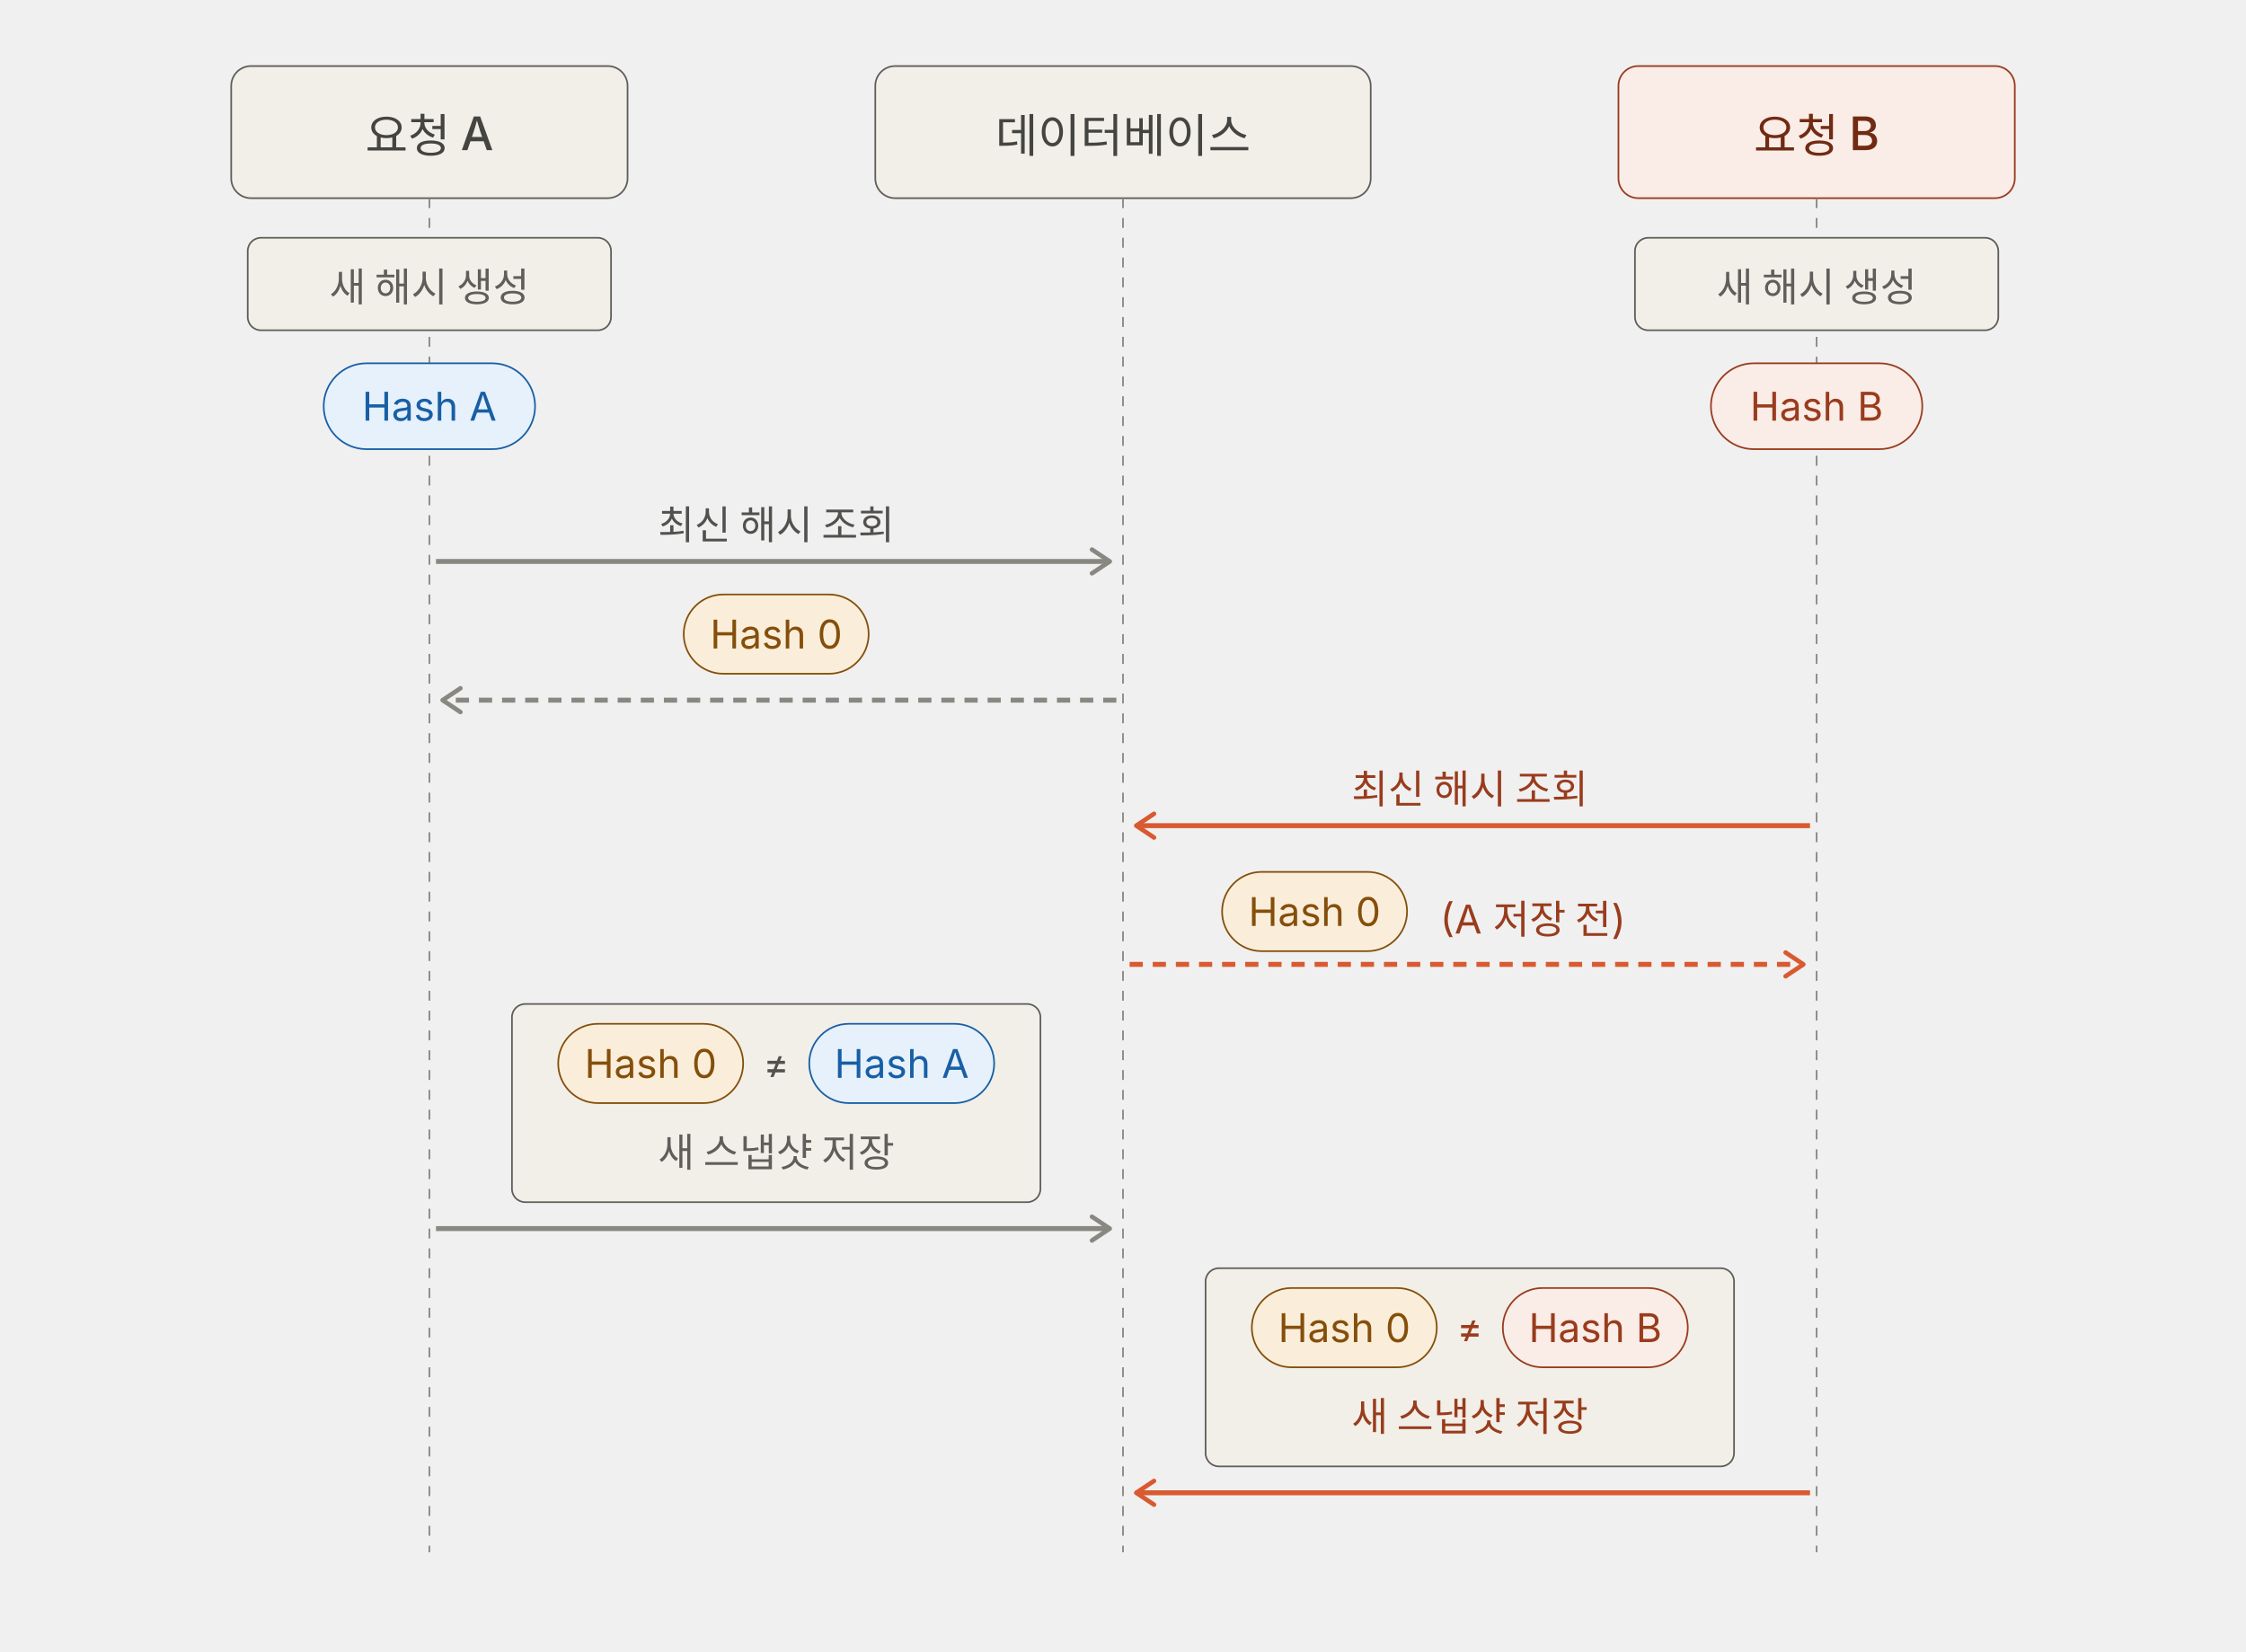
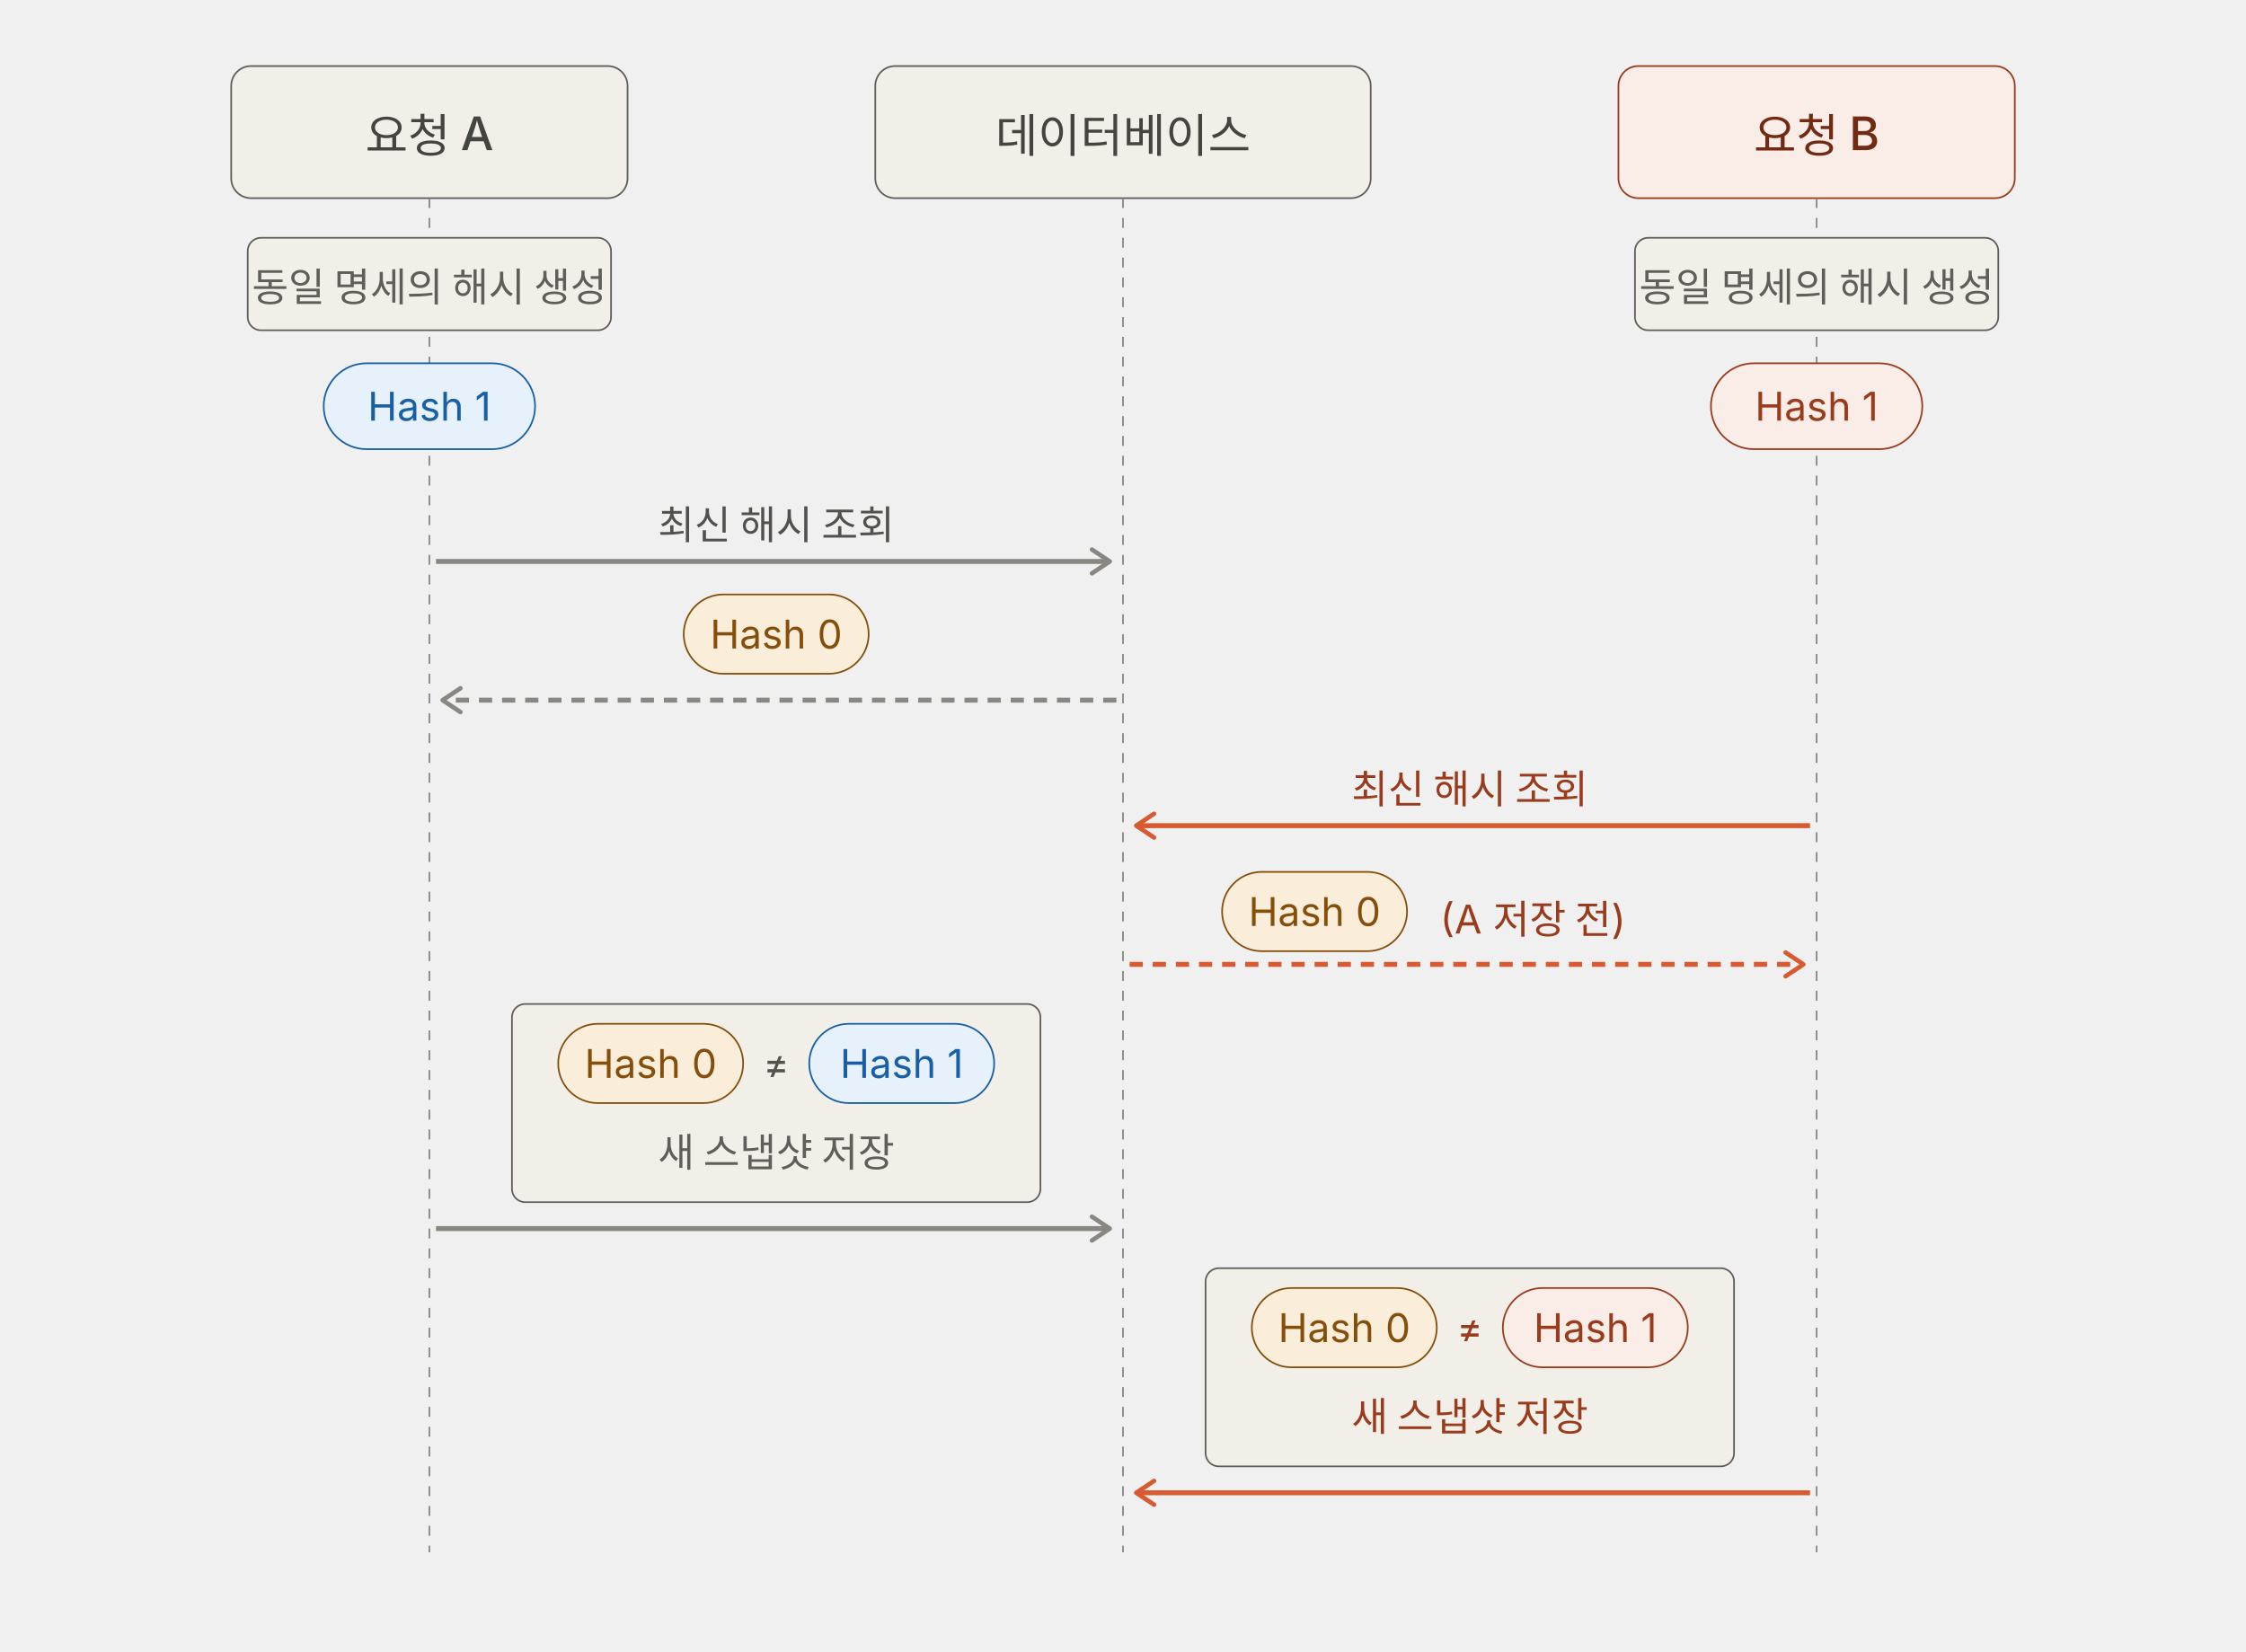
<svg xmlns="http://www.w3.org/2000/svg" width="100%" viewBox="0 0 680 500" role="img" style="">
  <defs>
    <marker id="arrow" viewBox="0 0 10 10" refX="8" refY="5" markerWidth="6" markerHeight="6" orient="auto-start-reverse">
      <path d="M2 1L8 5L2 9" fill="none" stroke="context-stroke" stroke-width="1.5" stroke-linecap="round" stroke-linejoin="round" />
    </marker>
    <mask id="imagine-text-gaps-aha4ku" maskUnits="userSpaceOnUse">
      <rect x="0" y="0" width="680" height="500" fill="white" />
      <rect x="106.443" y="29.111" width="47.797" height="21.778" fill="black" rx="2" />
      <rect x="297.354" y="29.111" width="85.733" height="21.778" fill="black" rx="2" />
      <rect x="527.033" y="29.111" width="46.686" height="21.778" fill="black" rx="2" />
      <rect x="95.878" y="76.222" width="68.243" height="19.556" fill="black" rx="2" />
      <rect x="515.878" y="76.222" width="68.243" height="19.556" fill="black" rx="2" />
      <rect x="105.931" y="113.222" width="49.297" height="19.556" fill="black" rx="2" />
      <rect x="526.417" y="113.222" width="48.186" height="19.556" fill="black" rx="2" />
      <rect x="195.366" y="148.222" width="79.267" height="19.556" fill="black" rx="2" />
      <rect x="211.729" y="182.222" width="47.075" height="19.556" fill="black" rx="2" />
      <rect x="405.366" y="228.222" width="79.267" height="19.556" fill="black" rx="2" />
      <rect x="374.729" y="266.222" width="47.075" height="19.556" fill="black" rx="2" />
      <rect x="432" y="266.222" width="64.701" height="19.556" fill="black" rx="2" />
      <rect x="195.366" y="338.222" width="79.343" height="19.556" fill="black" rx="2" />
      <rect x="173.729" y="312.222" width="47.075" height="19.556" fill="black" rx="2" />
      <rect x="227.163" y="312.222" width="15.778" height="19.556" fill="black" rx="2" />
      <rect x="248.931" y="312.222" width="49.297" height="19.556" fill="black" rx="2" />
      <rect x="405.366" y="418.222" width="79.343" height="19.556" fill="black" rx="2" />
      <rect x="383.729" y="392.222" width="47.075" height="19.556" fill="black" rx="2" />
      <rect x="437.163" y="392.222" width="15.778" height="19.556" fill="black" rx="2" />
      <rect x="459.417" y="392.222" width="48.186" height="19.556" fill="black" rx="2" />
    </mask>
  </defs>
  <g style="fill:rgb(0, 0, 0);stroke:none;color:rgb(11, 11, 11);stroke-width:1px;stroke-linecap:butt;stroke-linejoin:miter;opacity:1;font-family:anthropic-sans, -apple-system, BlinkMacSystemFont, &quot;Segoe UI&quot;, sans-serif;font-size:16px;font-weight:400;text-anchor:start;dominant-baseline:auto">
    <rect x="70" y="20" width="120" height="40" rx="6" stroke-width="0.5" style="fill:rgb(241, 239, 232);stroke:rgb(95, 94, 90);color:rgb(11, 11, 11);stroke-width:0.5px;stroke-linecap:butt;stroke-linejoin:miter;opacity:1;font-family:anthropic-sans, -apple-system, BlinkMacSystemFont, &quot;Segoe UI&quot;, sans-serif;font-size:16px;font-weight:400;text-anchor:start;dominant-baseline:auto" />
    <text x="130" y="40" text-anchor="middle" dominant-baseline="central" style="fill:rgb(68, 68, 65);stroke:none;color:rgb(11, 11, 11);stroke-width:1px;stroke-linecap:butt;stroke-linejoin:miter;opacity:1;font-family:anthropic-sans, -apple-system, BlinkMacSystemFont, &quot;Segoe UI&quot;, sans-serif;font-size:14px;font-weight:500;text-anchor:middle;dominant-baseline:central">요청 A</text>
  </g>
  <g style="fill:rgb(0, 0, 0);stroke:none;color:rgb(11, 11, 11);stroke-width:1px;stroke-linecap:butt;stroke-linejoin:miter;opacity:1;font-family:anthropic-sans, -apple-system, BlinkMacSystemFont, &quot;Segoe UI&quot;, sans-serif;font-size:16px;font-weight:400;text-anchor:start;dominant-baseline:auto">
    <rect x="265" y="20" width="150" height="40" rx="6" stroke-width="0.5" style="fill:rgb(241, 239, 232);stroke:rgb(95, 94, 90);color:rgb(11, 11, 11);stroke-width:0.5px;stroke-linecap:butt;stroke-linejoin:miter;opacity:1;font-family:anthropic-sans, -apple-system, BlinkMacSystemFont, &quot;Segoe UI&quot;, sans-serif;font-size:16px;font-weight:400;text-anchor:start;dominant-baseline:auto" />
    <text x="340" y="40" text-anchor="middle" dominant-baseline="central" style="fill:rgb(68, 68, 65);stroke:none;color:rgb(11, 11, 11);stroke-width:1px;stroke-linecap:butt;stroke-linejoin:miter;opacity:1;font-family:anthropic-sans, -apple-system, BlinkMacSystemFont, &quot;Segoe UI&quot;, sans-serif;font-size:14px;font-weight:500;text-anchor:middle;dominant-baseline:central">데이터베이스</text>
  </g>
  <g style="fill:rgb(0, 0, 0);stroke:none;color:rgb(11, 11, 11);stroke-width:1px;stroke-linecap:butt;stroke-linejoin:miter;opacity:1;font-family:anthropic-sans, -apple-system, BlinkMacSystemFont, &quot;Segoe UI&quot;, sans-serif;font-size:16px;font-weight:400;text-anchor:start;dominant-baseline:auto">
    <rect x="490" y="20" width="120" height="40" rx="6" stroke-width="0.5" style="fill:rgb(250, 236, 231);stroke:rgb(153, 60, 29);color:rgb(11, 11, 11);stroke-width:0.5px;stroke-linecap:butt;stroke-linejoin:miter;opacity:1;font-family:anthropic-sans, -apple-system, BlinkMacSystemFont, &quot;Segoe UI&quot;, sans-serif;font-size:16px;font-weight:400;text-anchor:start;dominant-baseline:auto" />
    <text x="550" y="40" text-anchor="middle" dominant-baseline="central" style="fill:rgb(113, 43, 19);stroke:none;color:rgb(11, 11, 11);stroke-width:1px;stroke-linecap:butt;stroke-linejoin:miter;opacity:1;font-family:anthropic-sans, -apple-system, BlinkMacSystemFont, &quot;Segoe UI&quot;, sans-serif;font-size:14px;font-weight:500;text-anchor:middle;dominant-baseline:central">요청 B</text>
  </g>
  <line x1="130" y1="60" x2="130" y2="470" stroke="#888780" stroke-width="0.5" stroke-dasharray="3 3" mask="url(#imagine-text-gaps-aha4ku)" style="fill:rgb(0, 0, 0);stroke:rgb(136, 135, 128);color:rgb(11, 11, 11);stroke-width:0.5px;stroke-dasharray:3px, 3px;stroke-linecap:butt;stroke-linejoin:miter;opacity:1;font-family:anthropic-sans, -apple-system, BlinkMacSystemFont, &quot;Segoe UI&quot;, sans-serif;font-size:16px;font-weight:400;text-anchor:start;dominant-baseline:auto" />
  <line x1="340" y1="60" x2="340" y2="470" stroke="#888780" stroke-width="0.5" stroke-dasharray="3 3" style="fill:rgb(0, 0, 0);stroke:rgb(136, 135, 128);color:rgb(11, 11, 11);stroke-width:0.5px;stroke-dasharray:3px, 3px;stroke-linecap:butt;stroke-linejoin:miter;opacity:1;font-family:anthropic-sans, -apple-system, BlinkMacSystemFont, &quot;Segoe UI&quot;, sans-serif;font-size:16px;font-weight:400;text-anchor:start;dominant-baseline:auto" />
  <line x1="550" y1="60" x2="550" y2="470" stroke="#888780" stroke-width="0.5" stroke-dasharray="3 3" mask="url(#imagine-text-gaps-aha4ku)" style="fill:rgb(0, 0, 0);stroke:rgb(136, 135, 128);color:rgb(11, 11, 11);stroke-width:0.5px;stroke-dasharray:3px, 3px;stroke-linecap:butt;stroke-linejoin:miter;opacity:1;font-family:anthropic-sans, -apple-system, BlinkMacSystemFont, &quot;Segoe UI&quot;, sans-serif;font-size:16px;font-weight:400;text-anchor:start;dominant-baseline:auto" />
  <g style="fill:rgb(0, 0, 0);stroke:none;color:rgb(11, 11, 11);stroke-width:1px;stroke-linecap:butt;stroke-linejoin:miter;opacity:1;font-family:anthropic-sans, -apple-system, BlinkMacSystemFont, &quot;Segoe UI&quot;, sans-serif;font-size:16px;font-weight:400;text-anchor:start;dominant-baseline:auto">
    <rect x="75" y="72" width="110" height="28" rx="4" stroke-width="0.5" style="fill:rgb(241, 239, 232);stroke:rgb(95, 94, 90);color:rgb(11, 11, 11);stroke-width:0.5px;stroke-linecap:butt;stroke-linejoin:miter;opacity:1;font-family:anthropic-sans, -apple-system, BlinkMacSystemFont, &quot;Segoe UI&quot;, sans-serif;font-size:16px;font-weight:400;text-anchor:start;dominant-baseline:auto" />
-     <text x="130" y="86" text-anchor="middle" dominant-baseline="central" style="fill:rgb(95, 94, 90);stroke:none;color:rgb(11, 11, 11);stroke-width:1px;stroke-linecap:butt;stroke-linejoin:miter;opacity:1;font-family:anthropic-sans, -apple-system, BlinkMacSystemFont, &quot;Segoe UI&quot;, sans-serif;font-size:12px;font-weight:400;text-anchor:middle;dominant-baseline:central">새 해시 생성</text>
+     <text x="130" y="86" text-anchor="middle" dominant-baseline="central" style="fill:rgb(95, 94, 90);stroke:none;color:rgb(11, 11, 11);stroke-width:1px;stroke-linecap:butt;stroke-linejoin:miter;opacity:1;font-family:anthropic-sans, -apple-system, BlinkMacSystemFont, &quot;Segoe UI&quot;, sans-serif;font-size:12px;font-weight:400;text-anchor:middle;dominant-baseline:central">동일 명세의 해시 생성</text>
  </g>
  <g style="fill:rgb(0, 0, 0);stroke:none;color:rgb(11, 11, 11);stroke-width:1px;stroke-linecap:butt;stroke-linejoin:miter;opacity:1;font-family:anthropic-sans, -apple-system, BlinkMacSystemFont, &quot;Segoe UI&quot;, sans-serif;font-size:16px;font-weight:400;text-anchor:start;dominant-baseline:auto">
    <rect x="495" y="72" width="110" height="28" rx="4" stroke-width="0.5" style="fill:rgb(241, 239, 232);stroke:rgb(95, 94, 90);color:rgb(11, 11, 11);stroke-width:0.5px;stroke-linecap:butt;stroke-linejoin:miter;opacity:1;font-family:anthropic-sans, -apple-system, BlinkMacSystemFont, &quot;Segoe UI&quot;, sans-serif;font-size:16px;font-weight:400;text-anchor:start;dominant-baseline:auto" />
-     <text x="550" y="86" text-anchor="middle" dominant-baseline="central" style="fill:rgb(95, 94, 90);stroke:none;color:rgb(11, 11, 11);stroke-width:1px;stroke-linecap:butt;stroke-linejoin:miter;opacity:1;font-family:anthropic-sans, -apple-system, BlinkMacSystemFont, &quot;Segoe UI&quot;, sans-serif;font-size:12px;font-weight:400;text-anchor:middle;dominant-baseline:central">새 해시 생성</text>
+     <text x="550" y="86" text-anchor="middle" dominant-baseline="central" style="fill:rgb(95, 94, 90);stroke:none;color:rgb(11, 11, 11);stroke-width:1px;stroke-linecap:butt;stroke-linejoin:miter;opacity:1;font-family:anthropic-sans, -apple-system, BlinkMacSystemFont, &quot;Segoe UI&quot;, sans-serif;font-size:12px;font-weight:400;text-anchor:middle;dominant-baseline:central">동일 명세의 해시 생성</text>
  </g>
  <g style="fill:rgb(0, 0, 0);stroke:none;color:rgb(11, 11, 11);stroke-width:1px;stroke-linecap:butt;stroke-linejoin:miter;opacity:1;font-family:anthropic-sans, -apple-system, BlinkMacSystemFont, &quot;Segoe UI&quot;, sans-serif;font-size:16px;font-weight:400;text-anchor:start;dominant-baseline:auto">
    <rect x="98" y="110" width="64" height="26" rx="13" stroke-width="0.5" style="fill:rgb(230, 241, 251);stroke:rgb(24, 95, 165);color:rgb(11, 11, 11);stroke-width:0.5px;stroke-linecap:butt;stroke-linejoin:miter;opacity:1;font-family:anthropic-sans, -apple-system, BlinkMacSystemFont, &quot;Segoe UI&quot;, sans-serif;font-size:16px;font-weight:400;text-anchor:start;dominant-baseline:auto" />
-     <text x="130" y="123" text-anchor="middle" dominant-baseline="central" style="fill:rgb(24, 95, 165);stroke:none;color:rgb(11, 11, 11);stroke-width:1px;stroke-linecap:butt;stroke-linejoin:miter;opacity:1;font-family:anthropic-sans, -apple-system, BlinkMacSystemFont, &quot;Segoe UI&quot;, sans-serif;font-size:12px;font-weight:400;text-anchor:middle;dominant-baseline:central">Hash A</text>
+     <text x="130" y="123" text-anchor="middle" dominant-baseline="central" style="fill:rgb(24, 95, 165);stroke:none;color:rgb(11, 11, 11);stroke-width:1px;stroke-linecap:butt;stroke-linejoin:miter;opacity:1;font-family:anthropic-sans, -apple-system, BlinkMacSystemFont, &quot;Segoe UI&quot;, sans-serif;font-size:12px;font-weight:400;text-anchor:middle;dominant-baseline:central">Hash 1</text>
  </g>
  <g style="fill:rgb(0, 0, 0);stroke:none;color:rgb(11, 11, 11);stroke-width:1px;stroke-linecap:butt;stroke-linejoin:miter;opacity:1;font-family:anthropic-sans, -apple-system, BlinkMacSystemFont, &quot;Segoe UI&quot;, sans-serif;font-size:16px;font-weight:400;text-anchor:start;dominant-baseline:auto">
    <rect x="518" y="110" width="64" height="26" rx="13" stroke-width="0.5" style="fill:rgb(250, 236, 231);stroke:rgb(153, 60, 29);color:rgb(11, 11, 11);stroke-width:0.5px;stroke-linecap:butt;stroke-linejoin:miter;opacity:1;font-family:anthropic-sans, -apple-system, BlinkMacSystemFont, &quot;Segoe UI&quot;, sans-serif;font-size:16px;font-weight:400;text-anchor:start;dominant-baseline:auto" />
-     <text x="550" y="123" text-anchor="middle" dominant-baseline="central" style="fill:rgb(153, 60, 29);stroke:none;color:rgb(11, 11, 11);stroke-width:1px;stroke-linecap:butt;stroke-linejoin:miter;opacity:1;font-family:anthropic-sans, -apple-system, BlinkMacSystemFont, &quot;Segoe UI&quot;, sans-serif;font-size:12px;font-weight:400;text-anchor:middle;dominant-baseline:central">Hash B</text>
+     <text x="550" y="123" text-anchor="middle" dominant-baseline="central" style="fill:rgb(153, 60, 29);stroke:none;color:rgb(11, 11, 11);stroke-width:1px;stroke-linecap:butt;stroke-linejoin:miter;opacity:1;font-family:anthropic-sans, -apple-system, BlinkMacSystemFont, &quot;Segoe UI&quot;, sans-serif;font-size:12px;font-weight:400;text-anchor:middle;dominant-baseline:central">Hash 1</text>
  </g>
  <text x="235" y="158" text-anchor="middle" dominant-baseline="central" style="fill:rgb(82, 81, 78);stroke:none;color:rgb(11, 11, 11);stroke-width:1px;stroke-linecap:butt;stroke-linejoin:miter;opacity:1;font-family:anthropic-sans, -apple-system, BlinkMacSystemFont, &quot;Segoe UI&quot;, sans-serif;font-size:12px;font-weight:400;text-anchor:middle;dominant-baseline:central">최신 해시 조회</text>
  <line x1="132" y1="170" x2="336" y2="170" marker-end="url(#arrow)" style="fill:none;stroke:rgb(137, 135, 129);color:rgb(11, 11, 11);stroke-width:1.5px;stroke-linecap:butt;stroke-linejoin:miter;opacity:1;font-family:anthropic-sans, -apple-system, BlinkMacSystemFont, &quot;Segoe UI&quot;, sans-serif;font-size:16px;font-weight:400;text-anchor:start;dominant-baseline:auto" />
  <g style="fill:rgb(0, 0, 0);stroke:none;color:rgb(11, 11, 11);stroke-width:1px;stroke-linecap:butt;stroke-linejoin:miter;opacity:1;font-family:anthropic-sans, -apple-system, BlinkMacSystemFont, &quot;Segoe UI&quot;, sans-serif;font-size:16px;font-weight:400;text-anchor:start;dominant-baseline:auto">
    <rect x="207" y="180" width="56" height="24" rx="12" stroke-width="0.5" style="fill:rgb(250, 238, 218);stroke:rgb(133, 79, 11);color:rgb(11, 11, 11);stroke-width:0.5px;stroke-linecap:butt;stroke-linejoin:miter;opacity:1;font-family:anthropic-sans, -apple-system, BlinkMacSystemFont, &quot;Segoe UI&quot;, sans-serif;font-size:16px;font-weight:400;text-anchor:start;dominant-baseline:auto" />
    <text x="235" y="192" text-anchor="middle" dominant-baseline="central" style="fill:rgb(133, 79, 11);stroke:none;color:rgb(11, 11, 11);stroke-width:1px;stroke-linecap:butt;stroke-linejoin:miter;opacity:1;font-family:anthropic-sans, -apple-system, BlinkMacSystemFont, &quot;Segoe UI&quot;, sans-serif;font-size:12px;font-weight:400;text-anchor:middle;dominant-baseline:central">Hash 0</text>
  </g>
  <line x1="338" y1="212" x2="134" y2="212" stroke-dasharray="4 3" marker-end="url(#arrow)" style="fill:none;stroke:rgb(137, 135, 129);color:rgb(11, 11, 11);stroke-width:1.5px;stroke-dasharray:4px, 3px;stroke-linecap:butt;stroke-linejoin:miter;opacity:1;font-family:anthropic-sans, -apple-system, BlinkMacSystemFont, &quot;Segoe UI&quot;, sans-serif;font-size:16px;font-weight:400;text-anchor:start;dominant-baseline:auto" />
  <g style="fill:rgb(0, 0, 0);stroke:none;color:rgb(11, 11, 11);stroke-width:1px;stroke-linecap:butt;stroke-linejoin:miter;opacity:1;font-family:anthropic-sans, -apple-system, BlinkMacSystemFont, &quot;Segoe UI&quot;, sans-serif;font-size:16px;font-weight:400;text-anchor:start;dominant-baseline:auto">
    <text x="445" y="238" text-anchor="middle" dominant-baseline="central" style="fill:rgb(153, 60, 29);stroke:none;color:rgb(11, 11, 11);stroke-width:1px;stroke-linecap:butt;stroke-linejoin:miter;opacity:1;font-family:anthropic-sans, -apple-system, BlinkMacSystemFont, &quot;Segoe UI&quot;, sans-serif;font-size:12px;font-weight:400;text-anchor:middle;dominant-baseline:central">최신 해시 조회</text>
  </g>
  <line x1="548" y1="250" x2="344" y2="250" stroke="#D85A30" stroke-width="1.5" fill="none" marker-end="url(#arrow)" style="fill:none;stroke:rgb(216, 90, 48);color:rgb(11, 11, 11);stroke-width:1.5px;stroke-linecap:butt;stroke-linejoin:miter;opacity:1;font-family:anthropic-sans, -apple-system, BlinkMacSystemFont, &quot;Segoe UI&quot;, sans-serif;font-size:16px;font-weight:400;text-anchor:start;dominant-baseline:auto" />
  <g style="fill:rgb(0, 0, 0);stroke:none;color:rgb(11, 11, 11);stroke-width:1px;stroke-linecap:butt;stroke-linejoin:miter;opacity:1;font-family:anthropic-sans, -apple-system, BlinkMacSystemFont, &quot;Segoe UI&quot;, sans-serif;font-size:16px;font-weight:400;text-anchor:start;dominant-baseline:auto">
    <rect x="370" y="264" width="56" height="24" rx="12" stroke-width="0.5" style="fill:rgb(250, 238, 218);stroke:rgb(133, 79, 11);color:rgb(11, 11, 11);stroke-width:0.5px;stroke-linecap:butt;stroke-linejoin:miter;opacity:1;font-family:anthropic-sans, -apple-system, BlinkMacSystemFont, &quot;Segoe UI&quot;, sans-serif;font-size:16px;font-weight:400;text-anchor:start;dominant-baseline:auto" />
    <text x="398" y="276" text-anchor="middle" dominant-baseline="central" style="fill:rgb(133, 79, 11);stroke:none;color:rgb(11, 11, 11);stroke-width:1px;stroke-linecap:butt;stroke-linejoin:miter;opacity:1;font-family:anthropic-sans, -apple-system, BlinkMacSystemFont, &quot;Segoe UI&quot;, sans-serif;font-size:12px;font-weight:400;text-anchor:middle;dominant-baseline:central">Hash 0</text>
  </g>
  <g style="fill:rgb(0, 0, 0);stroke:none;color:rgb(11, 11, 11);stroke-width:1px;stroke-linecap:butt;stroke-linejoin:miter;opacity:1;font-family:anthropic-sans, -apple-system, BlinkMacSystemFont, &quot;Segoe UI&quot;, sans-serif;font-size:16px;font-weight:400;text-anchor:start;dominant-baseline:auto">
    <text x="436" y="276" dominant-baseline="central" style="fill:rgb(153, 60, 29);stroke:none;color:rgb(11, 11, 11);stroke-width:1px;stroke-linecap:butt;stroke-linejoin:miter;opacity:1;font-family:anthropic-sans, -apple-system, BlinkMacSystemFont, &quot;Segoe UI&quot;, sans-serif;font-size:12px;font-weight:400;text-anchor:start;dominant-baseline:central">(A 저장 전)</text>
  </g>
  <line x1="342" y1="292" x2="546" y2="292" stroke="#D85A30" stroke-width="1.5" stroke-dasharray="4 3" fill="none" marker-end="url(#arrow)" style="fill:none;stroke:rgb(216, 90, 48);color:rgb(11, 11, 11);stroke-width:1.5px;stroke-dasharray:4px, 3px;stroke-linecap:butt;stroke-linejoin:miter;opacity:1;font-family:anthropic-sans, -apple-system, BlinkMacSystemFont, &quot;Segoe UI&quot;, sans-serif;font-size:16px;font-weight:400;text-anchor:start;dominant-baseline:auto" />
  <g style="fill:rgb(0, 0, 0);stroke:none;color:rgb(11, 11, 11);stroke-width:1px;stroke-linecap:butt;stroke-linejoin:miter;opacity:1;font-family:anthropic-sans, -apple-system, BlinkMacSystemFont, &quot;Segoe UI&quot;, sans-serif;font-size:16px;font-weight:400;text-anchor:start;dominant-baseline:auto">
    <rect x="155" y="304" width="160" height="60" rx="4" stroke-width="0.5" style="fill:rgb(241, 239, 232);stroke:rgb(95, 94, 90);color:rgb(11, 11, 11);stroke-width:0.5px;stroke-linecap:butt;stroke-linejoin:miter;opacity:1;font-family:anthropic-sans, -apple-system, BlinkMacSystemFont, &quot;Segoe UI&quot;, sans-serif;font-size:16px;font-weight:400;text-anchor:start;dominant-baseline:auto" />
    <text x="235" y="348" text-anchor="middle" dominant-baseline="central" style="fill:rgb(95, 94, 90);stroke:none;color:rgb(11, 11, 11);stroke-width:1px;stroke-linecap:butt;stroke-linejoin:miter;opacity:1;font-family:anthropic-sans, -apple-system, BlinkMacSystemFont, &quot;Segoe UI&quot;, sans-serif;font-size:12px;font-weight:400;text-anchor:middle;dominant-baseline:central">새 스냅샷 저장</text>
  </g>
  <g style="fill:rgb(0, 0, 0);stroke:none;color:rgb(11, 11, 11);stroke-width:1px;stroke-linecap:butt;stroke-linejoin:miter;opacity:1;font-family:anthropic-sans, -apple-system, BlinkMacSystemFont, &quot;Segoe UI&quot;, sans-serif;font-size:16px;font-weight:400;text-anchor:start;dominant-baseline:auto">
    <rect x="169" y="310" width="56" height="24" rx="12" stroke-width="0.5" style="fill:rgb(250, 238, 218);stroke:rgb(133, 79, 11);color:rgb(11, 11, 11);stroke-width:0.5px;stroke-linecap:butt;stroke-linejoin:miter;opacity:1;font-family:anthropic-sans, -apple-system, BlinkMacSystemFont, &quot;Segoe UI&quot;, sans-serif;font-size:16px;font-weight:400;text-anchor:start;dominant-baseline:auto" />
    <text x="197" y="322" text-anchor="middle" dominant-baseline="central" style="fill:rgb(133, 79, 11);stroke:none;color:rgb(11, 11, 11);stroke-width:1px;stroke-linecap:butt;stroke-linejoin:miter;opacity:1;font-family:anthropic-sans, -apple-system, BlinkMacSystemFont, &quot;Segoe UI&quot;, sans-serif;font-size:12px;font-weight:400;text-anchor:middle;dominant-baseline:central">Hash 0</text>
  </g>
  <text x="235" y="322" text-anchor="middle" dominant-baseline="central" style="fill:rgb(82, 81, 78);stroke:none;color:rgb(11, 11, 11);stroke-width:1px;stroke-linecap:butt;stroke-linejoin:miter;opacity:1;font-family:anthropic-sans, -apple-system, BlinkMacSystemFont, &quot;Segoe UI&quot;, sans-serif;font-size:12px;font-weight:400;text-anchor:middle;dominant-baseline:central">≠</text>
  <g style="fill:rgb(0, 0, 0);stroke:none;color:rgb(11, 11, 11);stroke-width:1px;stroke-linecap:butt;stroke-linejoin:miter;opacity:1;font-family:anthropic-sans, -apple-system, BlinkMacSystemFont, &quot;Segoe UI&quot;, sans-serif;font-size:16px;font-weight:400;text-anchor:start;dominant-baseline:auto">
    <rect x="245" y="310" width="56" height="24" rx="12" stroke-width="0.5" style="fill:rgb(230, 241, 251);stroke:rgb(24, 95, 165);color:rgb(11, 11, 11);stroke-width:0.5px;stroke-linecap:butt;stroke-linejoin:miter;opacity:1;font-family:anthropic-sans, -apple-system, BlinkMacSystemFont, &quot;Segoe UI&quot;, sans-serif;font-size:16px;font-weight:400;text-anchor:start;dominant-baseline:auto" />
-     <text x="273" y="322" text-anchor="middle" dominant-baseline="central" style="fill:rgb(24, 95, 165);stroke:none;color:rgb(11, 11, 11);stroke-width:1px;stroke-linecap:butt;stroke-linejoin:miter;opacity:1;font-family:anthropic-sans, -apple-system, BlinkMacSystemFont, &quot;Segoe UI&quot;, sans-serif;font-size:12px;font-weight:400;text-anchor:middle;dominant-baseline:central">Hash A</text>
+     <text x="273" y="322" text-anchor="middle" dominant-baseline="central" style="fill:rgb(24, 95, 165);stroke:none;color:rgb(11, 11, 11);stroke-width:1px;stroke-linecap:butt;stroke-linejoin:miter;opacity:1;font-family:anthropic-sans, -apple-system, BlinkMacSystemFont, &quot;Segoe UI&quot;, sans-serif;font-size:12px;font-weight:400;text-anchor:middle;dominant-baseline:central">Hash 1</text>
  </g>
  <line x1="132" y1="372" x2="336" y2="372" marker-end="url(#arrow)" style="fill:none;stroke:rgb(137, 135, 129);color:rgb(11, 11, 11);stroke-width:1.5px;stroke-linecap:butt;stroke-linejoin:miter;opacity:1;font-family:anthropic-sans, -apple-system, BlinkMacSystemFont, &quot;Segoe UI&quot;, sans-serif;font-size:16px;font-weight:400;text-anchor:start;dominant-baseline:auto" />
  <g style="fill:rgb(0, 0, 0);stroke:none;color:rgb(11, 11, 11);stroke-width:1px;stroke-linecap:butt;stroke-linejoin:miter;opacity:1;font-family:anthropic-sans, -apple-system, BlinkMacSystemFont, &quot;Segoe UI&quot;, sans-serif;font-size:16px;font-weight:400;text-anchor:start;dominant-baseline:auto">
    <rect x="365" y="384" width="160" height="60" rx="4" stroke-width="0.5" style="fill:rgb(241, 239, 232);stroke:rgb(95, 94, 90);color:rgb(11, 11, 11);stroke-width:0.5px;stroke-linecap:butt;stroke-linejoin:miter;opacity:1;font-family:anthropic-sans, -apple-system, BlinkMacSystemFont, &quot;Segoe UI&quot;, sans-serif;font-size:16px;font-weight:400;text-anchor:start;dominant-baseline:auto" />
  </g>
  <g style="fill:rgb(0, 0, 0);stroke:none;color:rgb(11, 11, 11);stroke-width:1px;stroke-linecap:butt;stroke-linejoin:miter;opacity:1;font-family:anthropic-sans, -apple-system, BlinkMacSystemFont, &quot;Segoe UI&quot;, sans-serif;font-size:16px;font-weight:400;text-anchor:start;dominant-baseline:auto">
    <text x="445" y="428" text-anchor="middle" dominant-baseline="central" style="fill:rgb(153, 60, 29);stroke:none;color:rgb(11, 11, 11);stroke-width:1px;stroke-linecap:butt;stroke-linejoin:miter;opacity:1;font-family:anthropic-sans, -apple-system, BlinkMacSystemFont, &quot;Segoe UI&quot;, sans-serif;font-size:12px;font-weight:400;text-anchor:middle;dominant-baseline:central">새 스냅샷 저장</text>
  </g>
  <g style="fill:rgb(0, 0, 0);stroke:none;color:rgb(11, 11, 11);stroke-width:1px;stroke-linecap:butt;stroke-linejoin:miter;opacity:1;font-family:anthropic-sans, -apple-system, BlinkMacSystemFont, &quot;Segoe UI&quot;, sans-serif;font-size:16px;font-weight:400;text-anchor:start;dominant-baseline:auto">
    <rect x="379" y="390" width="56" height="24" rx="12" stroke-width="0.5" style="fill:rgb(250, 238, 218);stroke:rgb(133, 79, 11);color:rgb(11, 11, 11);stroke-width:0.5px;stroke-linecap:butt;stroke-linejoin:miter;opacity:1;font-family:anthropic-sans, -apple-system, BlinkMacSystemFont, &quot;Segoe UI&quot;, sans-serif;font-size:16px;font-weight:400;text-anchor:start;dominant-baseline:auto" />
    <text x="407" y="402" text-anchor="middle" dominant-baseline="central" style="fill:rgb(133, 79, 11);stroke:none;color:rgb(11, 11, 11);stroke-width:1px;stroke-linecap:butt;stroke-linejoin:miter;opacity:1;font-family:anthropic-sans, -apple-system, BlinkMacSystemFont, &quot;Segoe UI&quot;, sans-serif;font-size:12px;font-weight:400;text-anchor:middle;dominant-baseline:central">Hash 0</text>
  </g>
  <g style="fill:rgb(0, 0, 0);stroke:none;color:rgb(11, 11, 11);stroke-width:1px;stroke-linecap:butt;stroke-linejoin:miter;opacity:1;font-family:anthropic-sans, -apple-system, BlinkMacSystemFont, &quot;Segoe UI&quot;, sans-serif;font-size:16px;font-weight:400;text-anchor:start;dominant-baseline:auto">
    <text x="445" y="402" text-anchor="middle" dominant-baseline="central" style="fill:rgb(153, 60, 29);stroke:none;color:rgb(11, 11, 11);stroke-width:1px;stroke-linecap:butt;stroke-linejoin:miter;opacity:1;font-family:anthropic-sans, -apple-system, BlinkMacSystemFont, &quot;Segoe UI&quot;, sans-serif;font-size:12px;font-weight:400;text-anchor:middle;dominant-baseline:central">≠</text>
  </g>
  <g style="fill:rgb(0, 0, 0);stroke:none;color:rgb(11, 11, 11);stroke-width:1px;stroke-linecap:butt;stroke-linejoin:miter;opacity:1;font-family:anthropic-sans, -apple-system, BlinkMacSystemFont, &quot;Segoe UI&quot;, sans-serif;font-size:16px;font-weight:400;text-anchor:start;dominant-baseline:auto">
    <rect x="455" y="390" width="56" height="24" rx="12" stroke-width="0.5" style="fill:rgb(250, 236, 231);stroke:rgb(153, 60, 29);color:rgb(11, 11, 11);stroke-width:0.5px;stroke-linecap:butt;stroke-linejoin:miter;opacity:1;font-family:anthropic-sans, -apple-system, BlinkMacSystemFont, &quot;Segoe UI&quot;, sans-serif;font-size:16px;font-weight:400;text-anchor:start;dominant-baseline:auto" />
-     <text x="483" y="402" text-anchor="middle" dominant-baseline="central" style="fill:rgb(153, 60, 29);stroke:none;color:rgb(11, 11, 11);stroke-width:1px;stroke-linecap:butt;stroke-linejoin:miter;opacity:1;font-family:anthropic-sans, -apple-system, BlinkMacSystemFont, &quot;Segoe UI&quot;, sans-serif;font-size:12px;font-weight:400;text-anchor:middle;dominant-baseline:central">Hash B</text>
+     <text x="483" y="402" text-anchor="middle" dominant-baseline="central" style="fill:rgb(153, 60, 29);stroke:none;color:rgb(11, 11, 11);stroke-width:1px;stroke-linecap:butt;stroke-linejoin:miter;opacity:1;font-family:anthropic-sans, -apple-system, BlinkMacSystemFont, &quot;Segoe UI&quot;, sans-serif;font-size:12px;font-weight:400;text-anchor:middle;dominant-baseline:central">Hash 1</text>
  </g>
  <line x1="548" y1="452" x2="344" y2="452" stroke="#D85A30" stroke-width="1.5" fill="none" marker-end="url(#arrow)" style="fill:none;stroke:rgb(216, 90, 48);color:rgb(11, 11, 11);stroke-width:1.5px;stroke-linecap:butt;stroke-linejoin:miter;opacity:1;font-family:anthropic-sans, -apple-system, BlinkMacSystemFont, &quot;Segoe UI&quot;, sans-serif;font-size:16px;font-weight:400;text-anchor:start;dominant-baseline:auto" />
</svg>
